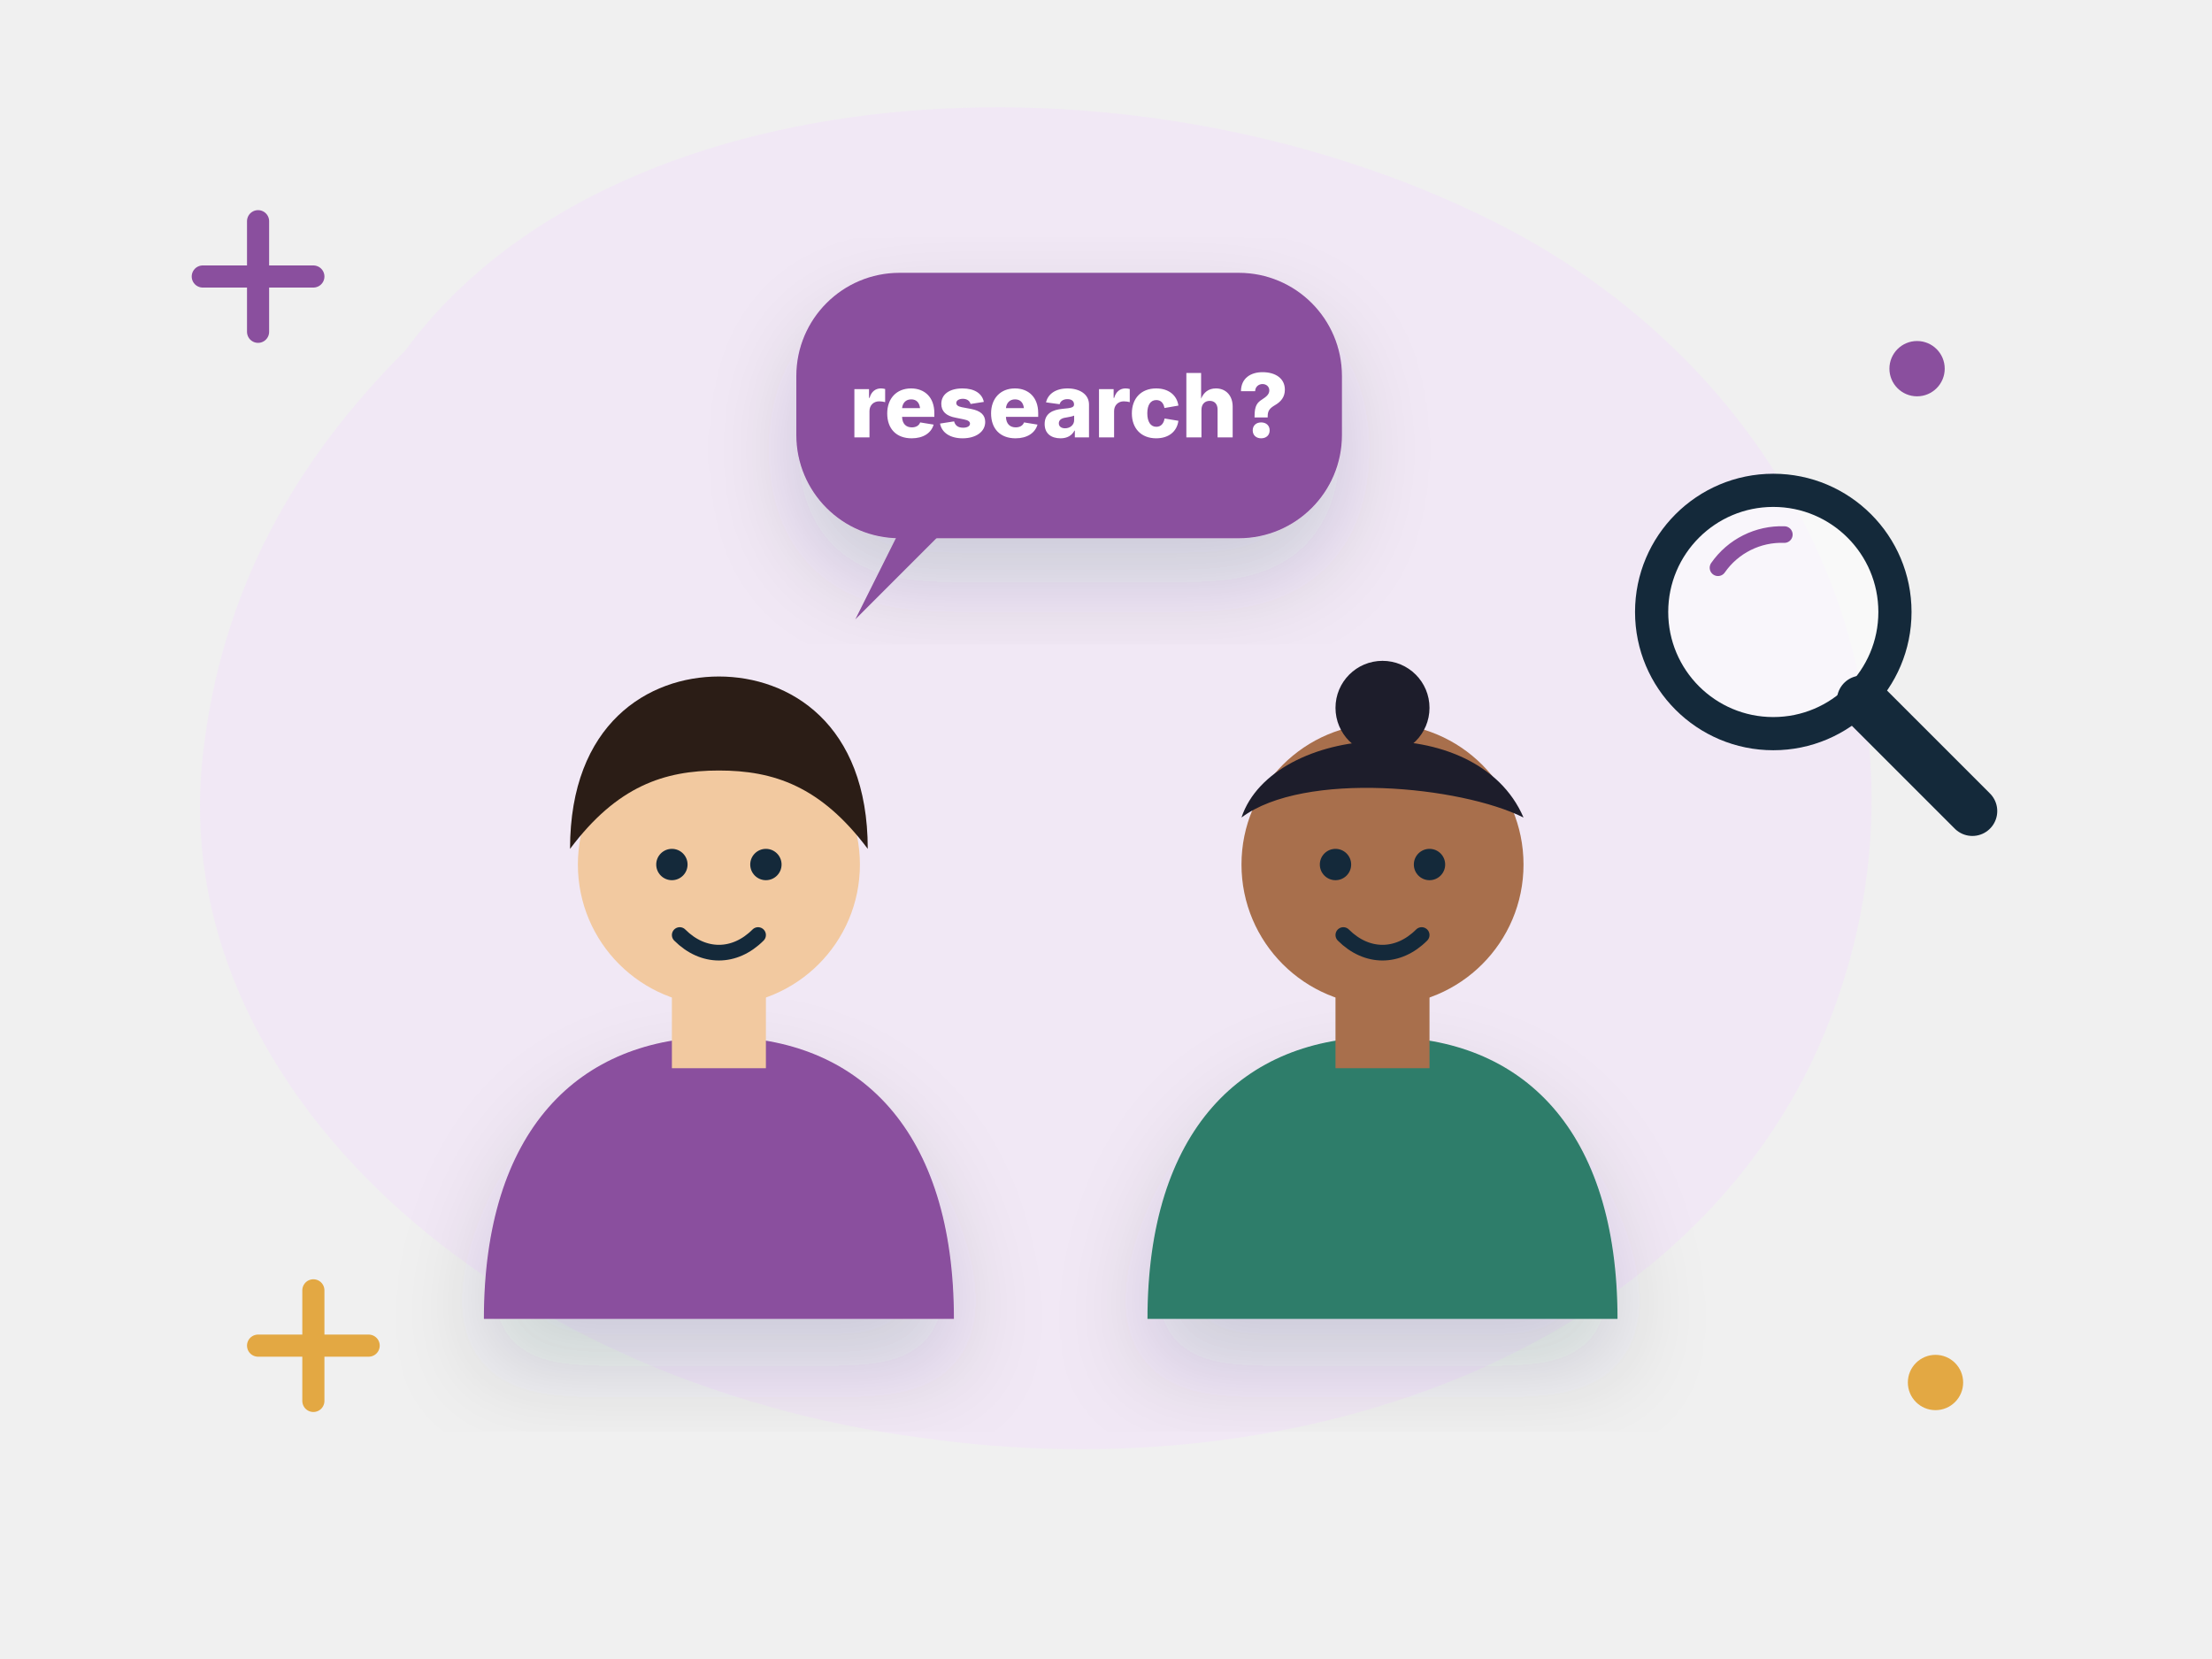
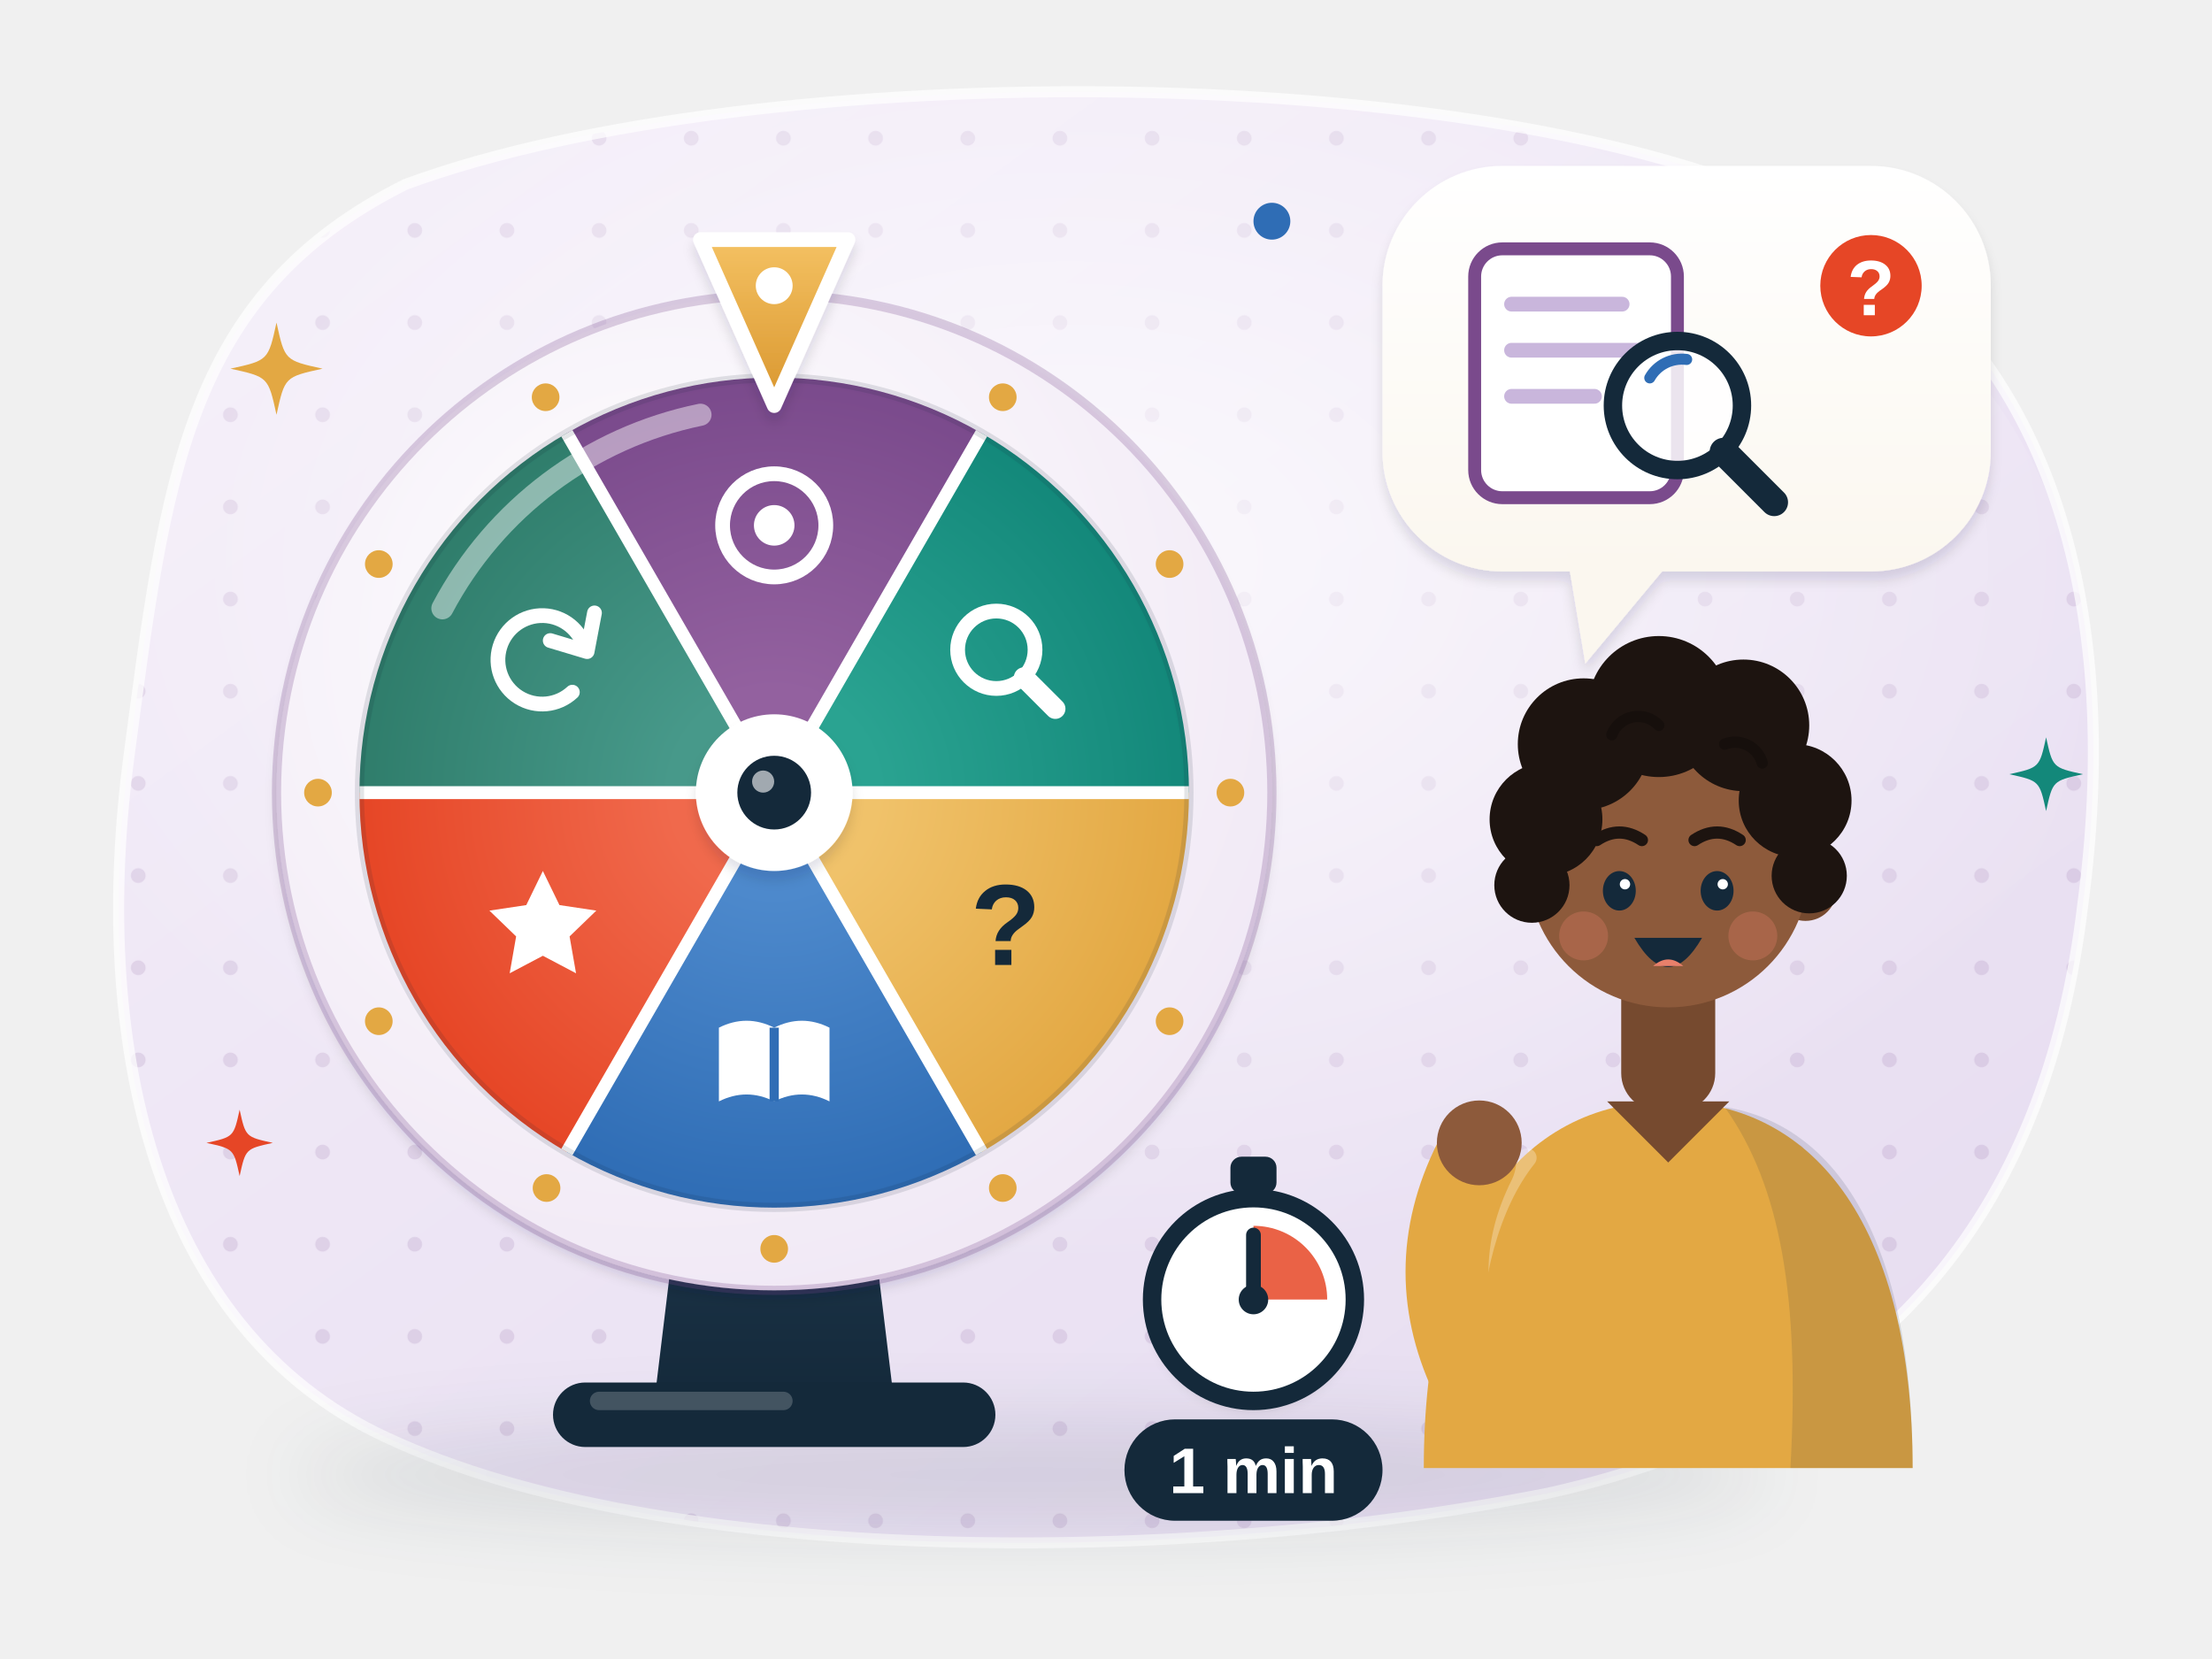
- <svg xmlns="http://www.w3.org/2000/svg" viewBox="0 0 240 180" fill="none" role="img" aria-label="A group of students talking about their research">
-   <style>.fl{animation:fl 5s ease-in-out infinite;transform-box:fill-box;transform-origin:center}.f2{animation-delay:-1.7s}.f3{animation-delay:-3.3s}
- .tw{animation:tw 2.8s ease-in-out infinite;transform-box:fill-box;transform-origin:center}.t2{animation-delay:-1.4s}.t3{animation-delay:-.7s}
- .sp{animation:sp 9s linear infinite;transform-box:fill-box;transform-origin:center}.pu{animation:pu 2.2s ease-in-out infinite;transform-box:fill-box;transform-origin:center}
- .dr{stroke-dasharray:6 8;animation:dr 1.6s linear infinite}.bl{animation:bl 1.8s steps(1) infinite}.b2{animation-delay:-.6s}.b3{animation-delay:-1.2s}
- .sw{animation:sw 3s ease-in-out infinite;transform-box:fill-box;transform-origin:bottom center}
- .wv{animation:wv 2.7s ease-out infinite;opacity:.8;transform-box:fill-box;transform-origin:left center}.w2{animation-delay:.9s}.w3{animation-delay:1.8s}
- .ri{animation:ri 6s ease-in-out infinite;transform-box:fill-box;transform-origin:center}.r2{animation-delay:-2s}.r3{animation-delay:-4s}
- .eq{animation:eq 1.2s ease-in-out infinite;transform-box:fill-box;transform-origin:bottom}.e2{animation-delay:-.3s}.e3{animation-delay:-.6s}.e4{animation-delay:-.9s}
- .pb{animation:pb 8s linear infinite;transform-box:fill-box;transform-origin:left}
- @keyframes fl{0%,100%{transform:translateY(0)}50%{transform:translateY(-6px)}}@keyframes tw{0%,100%{opacity:.3;transform:scale(.7)}50%{opacity:1;transform:scale(1.05)}}
- @keyframes sp{to{transform:rotate(360deg)}}@keyframes pu{0%,100%{transform:scale(1)}15%{transform:scale(1.12)}30%{transform:scale(1)}}
- @keyframes dr{to{stroke-dashoffset:-28}}@keyframes bl{0%,100%{opacity:1}50%{opacity:.25}}@keyframes sw{50%{transform:rotate(6deg)}}
- @keyframes wv{0%{opacity:0;transform:scale(.6)}25%{opacity:.9}100%{opacity:0;transform:scale(1.4)}}
- @keyframes ri{0%{opacity:0;transform:translateY(8px)}20%,70%{opacity:.85}100%{opacity:0;transform:translateY(-22px)}}
- @keyframes eq{0%,100%{transform:scaleY(.35)}50%{transform:scaleY(1)}}@keyframes pb{from{transform:scaleX(.05)}to{transform:scaleX(1)}}
- @media (prefers-reduced-motion:reduce){*{animation:none!important}}</style>
+ <svg xmlns="http://www.w3.org/2000/svg" viewBox="0 0 240 180" fill="none" role="img" aria-label="A spinner wheel with six coloured question icons (focus, sources, problems, library, surprise, try again) and a one-minute timer, beside a student who talks about their research in a speech bubble with a magnifying glass over a source">
+   <style>
+ .ra1-tw{animation:ra1-tw 3s ease-in-out infinite;transform-box:fill-box;transform-origin:center}.ra1-t2{animation-delay:-1s}.ra1-t3{animation-delay:-2s}
+ .ra1-fl{animation:ra1-fl 6s ease-in-out infinite}.ra1-f2{animation-delay:-2s}.ra1-f3{animation-delay:-4s}
+ .ra1-bl{animation:ra1-bl 4.8s infinite;transform-box:fill-box;transform-origin:center}.ra1-b2{animation-delay:-1.7s}.ra1-b3{animation-delay:-3.2s}.ra1-b4{animation-delay:-2.4s}
+ @keyframes ra1-tw{0%,100%{opacity:.35;transform:scale(.6)}50%{opacity:1;transform:scale(1)}}
+ @keyframes ra1-fl{50%{transform:translateY(-3px)}}
+ @keyframes ra1-bl{0%,93%,100%{transform:scaleY(1)}96%{transform:scaleY(.1)}}
+ .ra1-sp{animation:ra1-sp 8s cubic-bezier(.2,.7,.2,1) infinite;transform-box:view-box;transform-origin:84px 86px}
+ @keyframes ra1-sp{0%{transform:rotate(0)}40%,100%{transform:rotate(360deg)}}
+ .ra1-tk{animation:ra1-tk 8s ease-in-out infinite;transform-box:fill-box;transform-origin:50% 0}
+ @keyframes ra1-tk{0%,40%,100%{transform:rotate(0)}5%,15%,25%{transform:rotate(-14deg)}10%,20%,30%{transform:rotate(8deg)}}
+ .ra1-hd{animation:ra1-hd 8s linear infinite;transform-box:view-box;transform-origin:136px 141px}
+ @keyframes ra1-hd{to{transform:rotate(360deg)}}
+ @media (prefers-reduced-motion: reduce) { * { animation: none !important; } }
+ </style>
  <defs>
-     <filter id="s" x="-30%" y="-30%" width="160%" height="170%">
-       <feDropShadow dx="0" dy="6" stdDeviation="6" flood-color="#14293a" flood-opacity=".16" />
+     <linearGradient id="ra1-bg" x1="0" y1="0" x2="1" y2="1">
+       <stop offset="0" stop-color="#f4eef9" />
+       <stop offset="1" stop-color="#e6dcf0" />
+     </linearGradient>
+     <pattern id="ra1-dots" width="10" height="10" patternUnits="userSpaceOnUse">
+       <circle cx="5" cy="5" r=".8" fill="#7a4a8c" fill-opacity=".13" />
+     </pattern>
+     <clipPath id="ra1-clip">
+       <path d="M44 20C82 6 164 6 198 24c26 14 32 44 28 74-4 34-22 56-58 64-40 8-96 8-126-6C16 144 10 112 14 82c4-30 6-50 30-62z" />
+     </clipPath>
+     <radialGradient id="ra1-glow" cx=".5" cy=".42" r=".55">
+       <stop offset="0" stop-color="#fff" stop-opacity=".75" />
+       <stop offset="1" stop-color="#fff" stop-opacity="0" />
+     </radialGradient>
+     <filter id="ra1-sh" x="-25%" y="-25%" width="150%" height="170%">
+       <feDropShadow dx="0" dy="3" stdDeviation="3" flood-color="#14293a" flood-opacity=".16" />
+       <feDropShadow dx="0" dy="1" stdDeviation=".6" flood-color="#14293a" flood-opacity=".12" />
    </filter>
+     <filter id="ra1-blur" x="-20%" y="-60%" width="140%" height="220%">
+       <feGaussianBlur stdDeviation="4" />
+     </filter>
+     <radialGradient id="ra1-s0" cx="84" cy="86" r="45" gradientUnits="userSpaceOnUse">
+       <stop offset=".25" stop-color="#93619f" />
+       <stop offset="1" stop-color="#7a4a8c" />
+     </radialGradient>
+     <radialGradient id="ra1-s1" cx="84" cy="86" r="45" gradientUnits="userSpaceOnUse">
+       <stop offset=".25" stop-color="#2aa391" />
+       <stop offset="1" stop-color="#13887a" />
+     </radialGradient>
+     <radialGradient id="ra1-s2" cx="84" cy="86" r="45" gradientUnits="userSpaceOnUse">
+       <stop offset=".25" stop-color="#f0c26a" />
+       <stop offset="1" stop-color="#e3a843" />
+     </radialGradient>
+     <radialGradient id="ra1-s3" cx="84" cy="86" r="45" gradientUnits="userSpaceOnUse">
+       <stop offset=".25" stop-color="#4d89cc" />
+       <stop offset="1" stop-color="#2f6db5" />
+     </radialGradient>
+     <radialGradient id="ra1-s4" cx="84" cy="86" r="45" gradientUnits="userSpaceOnUse">
+       <stop offset=".25" stop-color="#f0694c" />
+       <stop offset="1" stop-color="#e64626" />
+     </radialGradient>
+     <radialGradient id="ra1-s5" cx="84" cy="86" r="45" gradientUnits="userSpaceOnUse">
+       <stop offset=".25" stop-color="#47998a" />
+       <stop offset="1" stop-color="#2f7d6b" />
+     </radialGradient>
+     <radialGradient id="ra1-rim" cx=".4" cy=".35" r=".75">
+       <stop offset="0" stop-color="#fff" />
+       <stop offset="1" stop-color="#efe6f4" />
+     </radialGradient>
+     <linearGradient id="ra1-stand" x1="0" y1="0" x2="0" y2="1">
+       <stop offset="0" stop-color="#2c4c68" />
+       <stop offset="1" stop-color="#14293a" />
+     </linearGradient>
+     <linearGradient id="ra1-bub" x1="0" y1="0" x2="0" y2="1">
+       <stop offset="0" stop-color="#fff" />
+       <stop offset="1" stop-color="#fbf7ef" />
+     </linearGradient>
+     <linearGradient id="ra1-gold" x1="0" y1="0" x2="0" y2="1">
+       <stop offset="0" stop-color="#f4c162" />
+       <stop offset="1" stop-color="#d9962e" />
+     </linearGradient>
  </defs>
-   <path transform="scale(1.0 1.0)" d="M44 38c22-30 78-34 118-14 34 17 50 54 36 88-14 34-56 50-98 44C54 150 18 118 22 82c2-18 10-32 22-44z" fill="#f1e8f5" />
-   <path class="tw" d="M22 30h12m-6-6v12" stroke="#8a4f9e" stroke-width="2.4" stroke-linecap="round" />
-   <circle class="tw t2" cx="210" cy="150" r="3" fill="#e3a843" />
-   <circle class="tw" cx="208" cy="40" r="3" fill="#8a4f9e" />
-   <path class="tw t2" d="M28 146h12m-6-6v12" stroke="#e3a843" stroke-width="2.4" stroke-linecap="round" />
-   <g transform="translate(78 104) scale(0.85)">
-     <path d="M-30 46c0-24 12-36 30-36s30 12 30 36z" fill="#8a4f9e" filter="url(#s)" />
-     <rect x="-6" y="2" width="12" height="12" fill="#f2c9a0" />
-     <circle cx="0" cy="-12" r="18" fill="#f2c9a0" />
-     <path d="M-19-14c0-16 10-22 19-22s19 6 19 22c-6-8-12-10-19-10s-13 2-19 10z" fill="#2b1d16" />
-     <circle cx="-6" cy="-12" r="2" fill="#14293a" />
-     <circle cx="6" cy="-12" r="2" fill="#14293a" />
-     <path d="M-5-3c3 3 7 3 10 0" stroke="#14293a" stroke-width="2" fill="none" stroke-linecap="round" />
+   <path d="M44 20C82 6 164 6 198 24c26 14 32 44 28 74-4 34-22 56-58 64-40 8-96 8-126-6C16 144 10 112 14 82c4-30 6-50 30-62z" fill="url(#ra1-bg)" />
+   <g clip-path="url(#ra1-clip)">
+     <rect width="240" height="180" fill="url(#ra1-dots)" />
+     <ellipse cx="116" cy="72" rx="110" ry="70" fill="url(#ra1-glow)" />
  </g>
-   <g transform="translate(150 104) scale(0.85)">
-     <path d="M-30 46c0-24 12-36 30-36s30 12 30 36z" fill="#2f7d6b" filter="url(#s)" />
-     <rect x="-6" y="2" width="12" height="12" fill="#a86f4c" />
-     <circle cx="0" cy="-12" r="18" fill="#a86f4c" />
-     <path d="M-18-18c4-12 30-14 36 0-8-4-28-6-36 0z" fill="#1d1d2b" />
-     <circle cx="0" cy="-32" r="6" fill="#1d1d2b" />
-     <circle cx="-6" cy="-12" r="2" fill="#14293a" />
-     <circle cx="6" cy="-12" r="2" fill="#14293a" />
-     <path d="M-5-3c3 3 7 3 10 0" stroke="#14293a" stroke-width="2" fill="none" stroke-linecap="round" />
+   <path d="M44 20C82 6 164 6 198 24c26 14 32 44 28 74-4 34-22 56-58 64-40 8-96 8-126-6C16 144 10 112 14 82c4-30 6-50 30-62z" stroke="#fff" stroke-opacity=".7" stroke-width="1.2" />
+   <ellipse cx="112" cy="160" rx="80" ry="6" fill="#14293a" opacity=".11" filter="url(#ra1-blur)" />
+   <path d="M79 86L71 152H97L89 86z" fill="url(#ra1-stand)" />
+   <rect x="60" y="150" width="48" height="7" rx="3.5" fill="#14293a" />
+   <rect x="64" y="151" width="22" height="2" rx="1" fill="#fff" opacity=".2" />
+   <circle cx="84" cy="86" r="54" fill="url(#ra1-rim)" filter="url(#ra1-sh)" />
+   <circle cx="84" cy="86" r="54" stroke="#7a4a8c" stroke-opacity=".25" stroke-width="1" />
+   <circle cx="84.0" cy="36.5" r="1.5" fill="#e3a843" />
+   <circle cx="108.8" cy="43.1" r="1.5" fill="#e3a843" />
+   <circle cx="126.9" cy="61.2" r="1.5" fill="#e3a843" />
+   <circle cx="133.5" cy="86.0" r="1.5" fill="#e3a843" />
+   <circle cx="126.9" cy="110.8" r="1.5" fill="#e3a843" />
+   <circle cx="108.8" cy="128.9" r="1.5" fill="#e3a843" />
+   <circle cx="84.0" cy="135.5" r="1.5" fill="#e3a843" />
+   <circle cx="59.3" cy="128.9" r="1.5" fill="#e3a843" />
+   <circle cx="41.1" cy="110.8" r="1.5" fill="#e3a843" />
+   <circle cx="34.5" cy="86.0" r="1.5" fill="#e3a843" />
+   <circle cx="41.1" cy="61.2" r="1.5" fill="#e3a843" />
+   <circle cx="59.2" cy="43.1" r="1.5" fill="#e3a843" />
+   <g class="ra1-sp">
+     <path d="M84 86L61.5 47.0A45 45 0 0 1 106.5 47.0z" fill="url(#ra1-s0)" />
+     <path d="M84 86L106.5 47.0A45 45 0 0 1 129.0 86.0z" fill="url(#ra1-s1)" />
+     <path d="M84 86L129.0 86.0A45 45 0 0 1 106.5 125.0z" fill="url(#ra1-s2)" />
+     <path d="M84 86L106.5 125.0A45 45 0 0 1 61.5 125.0z" fill="url(#ra1-s3)" />
+     <path d="M84 86L61.5 125.0A45 45 0 0 1 39.0 86.0z" fill="url(#ra1-s4)" />
+     <path d="M84 86L39.0 86.0A45 45 0 0 1 61.5 47.0z" fill="url(#ra1-s5)" />
+     <path d="M84 86L61.5 47.0" stroke="#fff" stroke-width="1.4" />
+     <path d="M84 86L106.5 47.0" stroke="#fff" stroke-width="1.4" />
+     <path d="M84 86L129.0 86.0" stroke="#fff" stroke-width="1.4" />
+     <path d="M84 86L106.5 125.0" stroke="#fff" stroke-width="1.4" />
+     <path d="M84 86L61.5 125.0" stroke="#fff" stroke-width="1.4" />
+     <path d="M84 86L39.0 86.0" stroke="#fff" stroke-width="1.4" />
+     <circle cx="84.0" cy="57.0" r="5.6" stroke="#fff" stroke-linecap="round" stroke-linejoin="round" stroke-width="1.6" />
+     <circle cx="84.0" cy="57.0" r="2.2" fill="#fff" />
+     <circle cx="108.1" cy="70.5" r="4.2" stroke="#fff" stroke-linecap="round" stroke-linejoin="round" stroke-width="1.6" />
+     <path d="M111.1 73.5l3.4 3.4" stroke="#fff" stroke-linecap="round" stroke-linejoin="round" stroke-width="2.2" />
+     <text x="109.115" y="104.7" text-anchor="middle" font-family="'Helvetica Neue', Arial, sans-serif" font-size="12.5" font-weight="900" fill="#14293a">?</text>
+     <path d="M78.0 111.5q3-1.5 6 0q3-1.5 6 0v8q-3-1.5-6 0q-3-1.5-6 0z" fill="#fff" />
+     <path d="M84.0 111.5v8" stroke="#2f6db5" stroke-width="1" />
+     <path transform="translate(58.9 100.5)" d="M0-6l1.8 3.7 4 .6-2.9 2.8.7 4L0 3.2-3.6 5.1l.7-4L-5.8-1.7l4-.6z" fill="#fff" />
+     <path d="M63.5 70.5A4.8 4.8 0 1 0 62.1 75.1" stroke="#fff" stroke-linecap="round" stroke-linejoin="round" stroke-width="1.6" />
+     <path d="M64.5 66.5l-.8 4.2-4-1.2" stroke="#fff" stroke-linecap="round" stroke-linejoin="round" stroke-width="1.6" />
  </g>
-   <g class="fl">
-     <g transform="translate(116 44) scale(0.8)">
-       <rect x="-37.0" y="-18.0" width="74" height="36" rx="14" fill="#8a4f9e" filter="url(#s)" />
-       <path d="M-23.0 17.0l-6 12 12-12z" fill="#8a4f9e" />
-       <text x="0" y="4.32" font-family="Inter,Arial,sans-serif" font-size="12" font-weight="800" fill="#fff" text-anchor="middle">research?</text>
+   <circle cx="84" cy="86" r="45" stroke="#14293a" stroke-opacity=".12" stroke-width="1" />
+   <path d="M48 66A41 41 0 0 1 76 45" stroke="#fff" stroke-opacity=".45" stroke-width="2.4" stroke-linecap="round" />
+   <circle cx="84" cy="86" r="8.5" fill="#fff" filter="url(#ra1-sh)" />
+   <circle cx="84" cy="86" r="4" fill="#14293a" />
+   <circle cx="82.8" cy="84.8" r="1.2" fill="#fff" opacity=".6" />
+   <g class="ra1-tk">
+     <path d="M76 26H92L84 44z" fill="url(#ra1-gold)" stroke="#fff" stroke-width="1.6" stroke-linejoin="round" filter="url(#ra1-sh)" />
+     <circle cx="84" cy="31" r="2" fill="#fff" />
+   </g>
+   <g transform="translate(181 94) scale(1.02 1.02)">
+     <path d="M-26 64C-26 39-16 25 0 25C16 25 26 39 26 64z" fill="#e3a843" />
+     <path d="M6 25.6C18 27.5 26 40 26 64H13C14 46 12 34 6 25.6z" fill="#14293a" opacity=".13" />
+     <path d="M-15 31C-19 36-21 44-21 52" stroke="#fff" stroke-opacity=".28" stroke-width="2" stroke-linecap="round" />
+     <rect x="-5" y="9" width="10" height="17" rx="4" fill="#764a2f" />
+     <path d="M-6.5 25L0 31.5L6.5 25z" fill="#764a2f" />
+     <circle cx="-14.6" cy="2.5" r="3.3" fill="#764a2f" />
+     <circle cx="14.6" cy="2.5" r="3.3" fill="#764a2f" />
+     <circle r="15" fill="#8d5a3b" />
+     <circle cx="-13" cy="-5" r="6" fill="#1d1410" />
+     <circle cx="-9" cy="-13" r="7" fill="#1d1410" />
+     <circle cx="-1" cy="-17" r="7.5" fill="#1d1410" />
+     <circle cx="8" cy="-15" r="7" fill="#1d1410" />
+     <circle cx="13.5" cy="-7" r="6" fill="#1d1410" />
+     <circle cx="-14.5" cy="2" r="4" fill="#1d1410" />
+     <circle cx="15" cy="1" r="4" fill="#1d1410" />
+     <path d="M-6-14a3 3 0 0 1 5-1M6-13a3 3 0 0 1 4 2" stroke="#000" stroke-opacity=".25" stroke-width="1.2" stroke-linecap="round" />
+     <g class="ra1-bl">
+       <ellipse cx="-5.2" cy="2.6" rx="1.75" ry="2.1" fill="#14293a" />
+       <ellipse cx="5.2" cy="2.6" rx="1.75" ry="2.1" fill="#14293a" />
+       <circle cx="-4.6" cy="1.9" r=".55" fill="#fff" />
+       <circle cx="5.8" cy="1.9" r=".55" fill="#fff" />
    </g>
+     <path d="M-7.6-2.8q2.4-1.6 4.8 0M2.8-2.8q2.4-1.6 4.8 0" stroke="#1d1410" stroke-width="1.3" stroke-linecap="round" />
+     <circle cx="-9" cy="7.4" r="2.6" fill="#e8806b" opacity=".3" />
+     <circle cx="9" cy="7.4" r="2.6" fill="#e8806b" opacity=".3" />
+     <path d="M-3.6 7.6q3.6 6.2 7.2 0z" fill="#14293a" />
+     <path d="M-1.6 10.6q1.6-1.4 3.2 0" fill="#e8806b" />
  </g>
-   <g class="fl f2">
-     <g transform="translate(196 70) scale(0.6)">
-       <circle cx="-6" cy="-6" r="22" fill="#fff" fill-opacity=".6" stroke="#14293a" stroke-width="6" />
-       <path d="M10 10l20 20" stroke="#14293a" stroke-width="9" stroke-linecap="round" />
-       <path d="M-16-14a14 14 0 0 1 12-6" stroke="#8a4f9e" stroke-width="3" fill="none" stroke-linecap="round" />
+   <g>
+     <path d="M160 150C156 142 156 134 160 126" stroke="#e3a843" stroke-width="9" stroke-linecap="round" />
+     <circle cx="160.5" cy="124" r="4.6" fill="#8d5a3b" />
+   </g>
+   <g class="ra1-fl">
+     <g filter="url(#ra1-sh)">
+       <rect x="150" y="18" width="66" height="44" rx="13" fill="url(#ra1-bub)" />
+       <path d="M170 60L172 72L182 60z" fill="#fbf7ef" />
    </g>
+     <rect x="160" y="27" width="22" height="27" rx="3" fill="#fff" stroke="#7a4a8c" stroke-width="1.4" />
+     <path d="M164 33h12M164 38h14M164 43h9" stroke="#c9b6dc" stroke-width="1.6" stroke-linecap="round" />
+     <circle cx="182" cy="44" r="7" fill="#fff" fill-opacity=".85" stroke="#14293a" stroke-width="2" />
+     <path d="M187 49l5.5 5.5" stroke="#14293a" stroke-width="3" stroke-linecap="round" />
+     <path d="M179 41a4 4 0 0 1 4-2" stroke="#2f6db5" stroke-width="1.2" stroke-linecap="round" />
+     <circle cx="203" cy="31" r="5.5" fill="#e64626" />
+     <text x="203" y="34.2" text-anchor="middle" font-family="'Helvetica Neue', Arial, sans-serif" font-size="8.5" font-weight="900" fill="#fff">?</text>
  </g>
+   <g filter="url(#ra1-sh)">
+     <circle cx="136" cy="141" r="11" fill="#fff" />
+   </g>
+   <rect x="133.5" y="125.5" width="5" height="4" rx="1.2" fill="#14293a" />
+   <circle cx="136" cy="141" r="11" stroke="#14293a" stroke-width="2" />
+   <path d="M136 141V133A8 8 0 0 1 144 141z" fill="#e64626" opacity=".85" />
+   <g class="ra1-hd">
+     <path d="M136 141V134" stroke="#14293a" stroke-width="1.6" stroke-linecap="round" />
+   </g>
+   <circle cx="136" cy="141" r="1.6" fill="#14293a" />
+   <rect x="122" y="154" width="28" height="11" rx="5.5" fill="#14293a" />
+   <text x="136" y="162" text-anchor="middle" font-family="'Helvetica Neue', Arial, sans-serif" font-size="7" font-weight="800" fill="#fff">1 min</text>
+   <path class="ra1-tw" d="M30 35C30.9 39.1 30.9 39.1 35 40C30.9 40.9 30.9 40.9 30 45C29.1 40.9 29.1 40.9 25 40C29.1 39.1 29.1 39.1 30 35z" fill="#e3a843" />
+   <path class="ra1-tw ra1-t2" d="M222 80C222.72 83.28 222.72 83.28 226 84C222.72 84.72 222.72 84.72 222 88C221.28 84.72 221.28 84.72 218 84C221.28 83.28 221.28 83.28 222 80z" fill="#13887a" />
+   <path class="ra1-tw ra1-t3" d="M26 120.4C26.648 123.352 26.648 123.352 29.6 124C26.648 124.648 26.648 124.648 26 127.6C25.352 124.648 25.352 124.648 22.4 124C25.352 123.352 25.352 123.352 26 120.4z" fill="#e64626" />
+   <circle class="ra1-tw ra1-t2" cx="138" cy="24" r="2" fill="#2f6db5" />
</svg>
